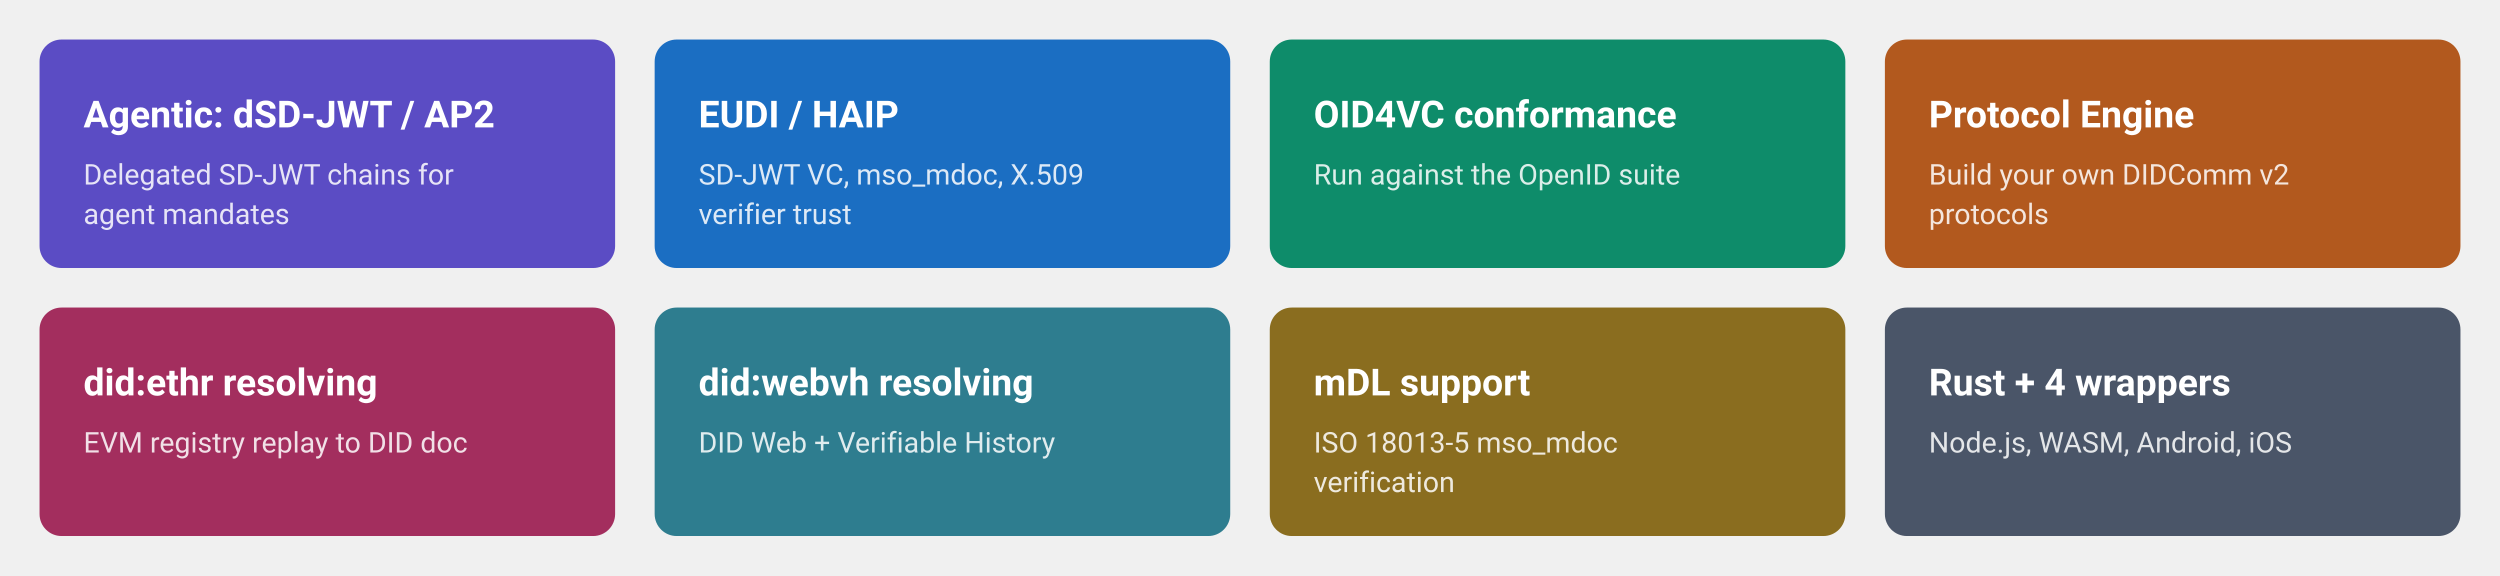
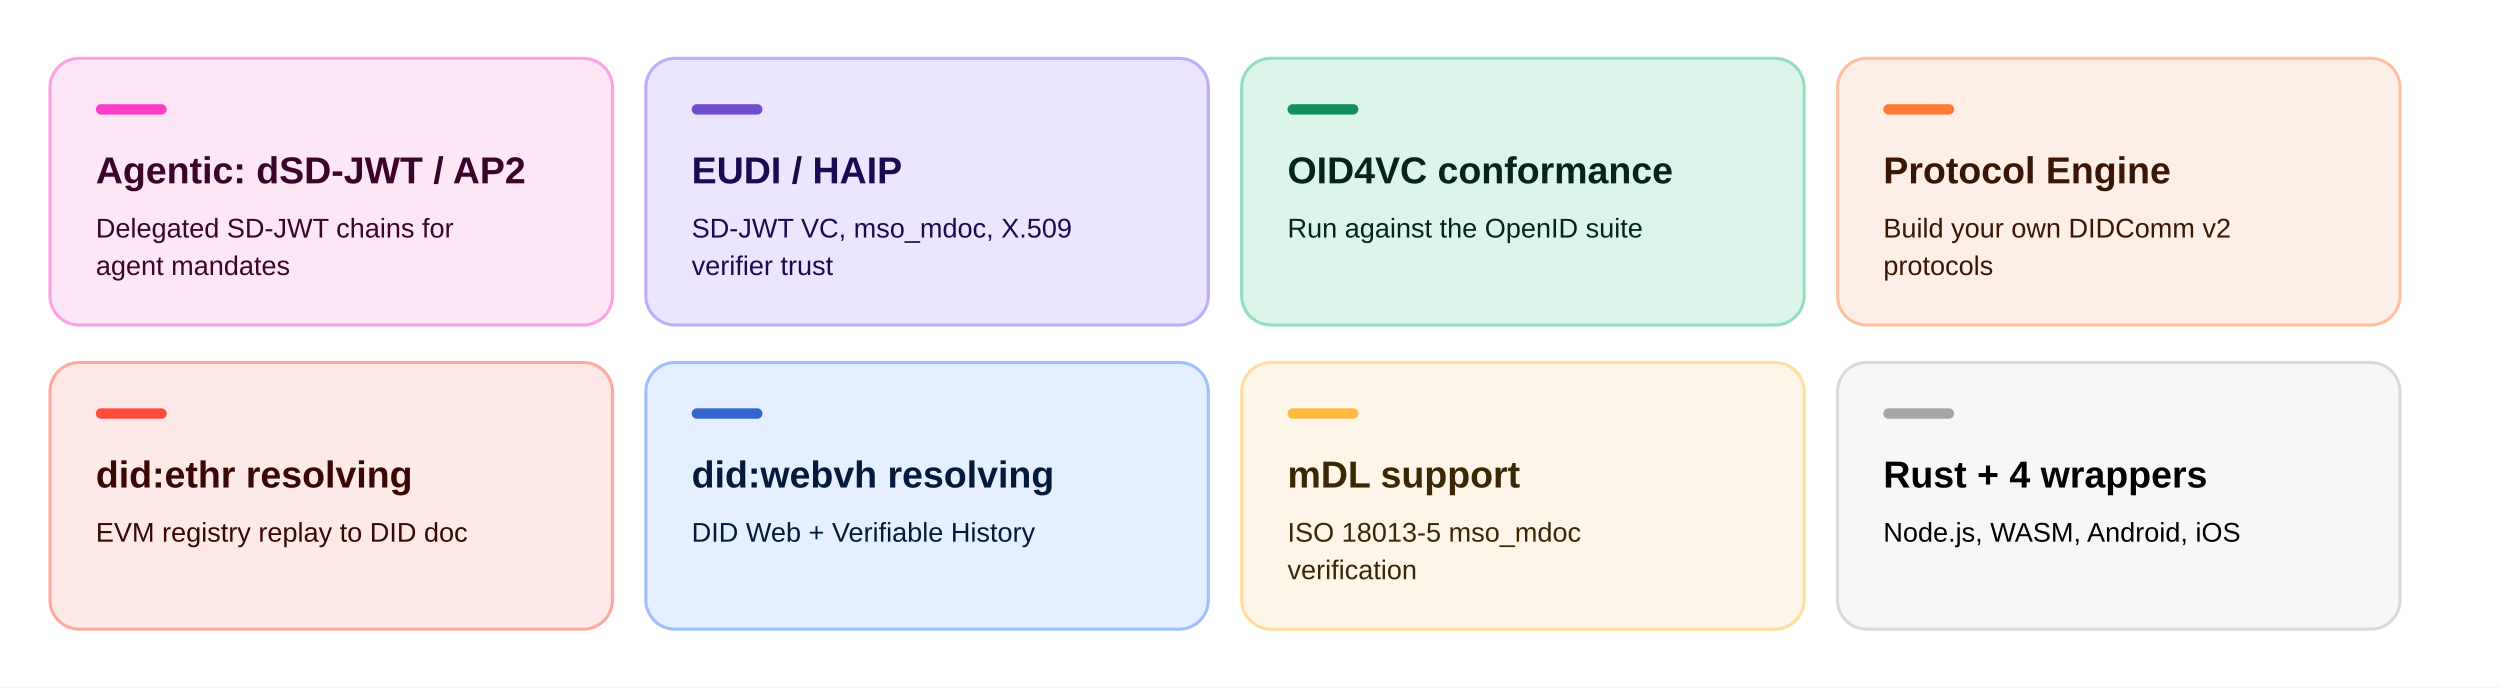
- <svg xmlns="http://www.w3.org/2000/svg" width="1138" height="262" viewBox="0 0 1138 262" font-family="-apple-system,BlinkMacSystemFont,'Segoe UI',Roboto,Helvetica,Arial,sans-serif">
-   <rect x="18" y="18" width="262" height="104" rx="10" fill="#5B4CC4" />
-   <text x="38" y="58" fill="#ffffff" font-size="17" font-weight="600">Agentic: dSD-JWT / AP2</text>
-   <text x="38" y="84" fill="#ffffff" fill-opacity="0.85" font-size="13">Delegated SD-JWT chains for</text>
-   <text x="38" y="102" fill="#ffffff" fill-opacity="0.85" font-size="13">agent mandates</text>
-   <rect x="298" y="18" width="262" height="104" rx="10" fill="#1B6EC2" />
-   <text x="318" y="58" fill="#ffffff" font-size="17" font-weight="600">EUDI / HAIP</text>
-   <text x="318" y="84" fill="#ffffff" fill-opacity="0.85" font-size="13">SD-JWT VC, mso_mdoc, X.509</text>
-   <text x="318" y="102" fill="#ffffff" fill-opacity="0.85" font-size="13">verifier trust</text>
-   <rect x="578" y="18" width="262" height="104" rx="10" fill="#0E8C6A" />
-   <text x="598" y="58" fill="#ffffff" font-size="17" font-weight="600">OID4VC conformance</text>
-   <text x="598" y="84" fill="#ffffff" fill-opacity="0.85" font-size="13">Run against the OpenID suite</text>
-   <rect x="858" y="18" width="262" height="104" rx="10" fill="#B2591E" />
-   <text x="878" y="58" fill="#ffffff" font-size="17" font-weight="600">Protocol Engine</text>
-   <text x="878" y="84" fill="#ffffff" fill-opacity="0.85" font-size="13">Build your own DIDComm v2</text>
-   <text x="878" y="102" fill="#ffffff" fill-opacity="0.85" font-size="13">protocols</text>
-   <rect x="18" y="140" width="262" height="104" rx="10" fill="#A32E5E" />
-   <text x="38" y="180" fill="#ffffff" font-size="17" font-weight="600">did:ethr resolving</text>
-   <text x="38" y="206" fill="#ffffff" fill-opacity="0.85" font-size="13">EVM registry replay to DID doc</text>
-   <rect x="298" y="140" width="262" height="104" rx="10" fill="#2E7D8F" />
-   <text x="318" y="180" fill="#ffffff" font-size="17" font-weight="600">did:webvh resolving</text>
-   <text x="318" y="206" fill="#ffffff" fill-opacity="0.85" font-size="13">DID Web + Verifiable History</text>
-   <rect x="578" y="140" width="262" height="104" rx="10" fill="#8A6D1F" />
-   <text x="598" y="180" fill="#ffffff" font-size="17" font-weight="600">mDL support</text>
-   <text x="598" y="206" fill="#ffffff" fill-opacity="0.85" font-size="13">ISO 18013-5 mso_mdoc</text>
-   <text x="598" y="224" fill="#ffffff" fill-opacity="0.85" font-size="13">verification</text>
-   <rect x="858" y="140" width="262" height="104" rx="10" fill="#4A5568" />
-   <text x="878" y="180" fill="#ffffff" font-size="17" font-weight="600">Rust + 4 wrappers</text>
-   <text x="878" y="206" fill="#ffffff" fill-opacity="0.85" font-size="13">Node.js, WASM, Android, iOS</text>
+ <svg xmlns="http://www.w3.org/2000/svg" width="1200" height="330" viewBox="0 0 1200 330">
+   <rect x="0" y="0" width="1200" height="330" fill="#FFFFFF" />
+   <rect x="24" y="28" width="270" height="128" rx="14" fill="#FDE7F7" stroke="#FFA0E4" stroke-width="1.5" />
+   <rect x="46" y="50" width="34" height="5" rx="2.5" fill="#FF3EC7" />
+   <text x="46" y="88" font-family="Aspekta, Arial, Helvetica, sans-serif" font-size="18" font-weight="700" fill="#3A042B">Agentic: dSD-JWT / AP2</text>
+   <text x="46" y="114" font-family="Aspekta, Arial, Helvetica, sans-serif" font-size="13" fill="#3A042B">Delegated SD-JWT chains for</text>
+   <text x="46" y="132" font-family="Aspekta, Arial, Helvetica, sans-serif" font-size="13" fill="#3A042B">agent mandates</text>
+   <rect x="310" y="28" width="270" height="128" rx="14" fill="#ECE5FF" stroke="#C1ABFF" stroke-width="1.5" />
+   <rect x="332" y="50" width="34" height="5" rx="2.5" fill="#704ECC" />
+   <text x="332" y="88" font-family="Aspekta, Arial, Helvetica, sans-serif" font-size="18" font-weight="700" fill="#1C0950">EUDI / HAIP</text>
+   <text x="332" y="114" font-family="Aspekta, Arial, Helvetica, sans-serif" font-size="13" fill="#1C0950">SD-JWT VC, mso_mdoc, X.509</text>
+   <text x="332" y="132" font-family="Aspekta, Arial, Helvetica, sans-serif" font-size="13" fill="#1C0950">verifier trust</text>
+   <rect x="596" y="28" width="270" height="128" rx="14" fill="#DCF5EB" stroke="#92DFC0" stroke-width="1.5" />
+   <rect x="618" y="50" width="34" height="5" rx="2.5" fill="#118F5D" />
+   <text x="618" y="88" font-family="Aspekta, Arial, Helvetica, sans-serif" font-size="18" font-weight="700" fill="#032618">OID4VC conformance</text>
+   <text x="618" y="114" font-family="Aspekta, Arial, Helvetica, sans-serif" font-size="13" fill="#032618">Run against the OpenID suite</text>
+   <rect x="882" y="28" width="270" height="128" rx="14" fill="#FDEEE7" stroke="#FFBFA0" stroke-width="1.5" />
+   <rect x="904" y="50" width="34" height="5" rx="2.5" fill="#FF7936" />
+   <text x="904" y="88" font-family="Aspekta, Arial, Helvetica, sans-serif" font-size="18" font-weight="700" fill="#3A1604">Protocol Engine</text>
+   <text x="904" y="114" font-family="Aspekta, Arial, Helvetica, sans-serif" font-size="13" fill="#3A1604">Build your own DIDComm v2</text>
+   <text x="904" y="132" font-family="Aspekta, Arial, Helvetica, sans-serif" font-size="13" fill="#3A1604">protocols</text>
+   <rect x="24" y="174" width="270" height="128" rx="14" fill="#FDE9E7" stroke="#FFA8A0" stroke-width="1.5" />
+   <rect x="46" y="196" width="34" height="5" rx="2.5" fill="#FF4B3B" />
+   <text x="46" y="234" font-family="Aspekta, Arial, Helvetica, sans-serif" font-size="18" font-weight="700" fill="#3A0804">did:ethr resolving</text>
+   <text x="46" y="260" font-family="Aspekta, Arial, Helvetica, sans-serif" font-size="13" fill="#3A0804">EVM registry replay to DID doc</text>
+   <rect x="310" y="174" width="270" height="128" rx="14" fill="#E5EFFF" stroke="#A0BFFF" stroke-width="1.5" />
+   <rect x="332" y="196" width="34" height="5" rx="2.5" fill="#3466CC" />
+   <text x="332" y="234" font-family="Aspekta, Arial, Helvetica, sans-serif" font-size="18" font-weight="700" fill="#041A3A">did:webvh resolving</text>
+   <text x="332" y="260" font-family="Aspekta, Arial, Helvetica, sans-serif" font-size="13" fill="#041A3A">DID Web + Verifiable History</text>
+   <rect x="596" y="174" width="270" height="128" rx="14" fill="#FDF5E7" stroke="#FFDEA0" stroke-width="1.5" />
+   <rect x="618" y="196" width="34" height="5" rx="2.5" fill="#FFBB3E" />
+   <text x="618" y="234" font-family="Aspekta, Arial, Helvetica, sans-serif" font-size="18" font-weight="700" fill="#3A2704">mDL support</text>
+   <text x="618" y="260" font-family="Aspekta, Arial, Helvetica, sans-serif" font-size="13" fill="#3A2704">ISO 18013-5 mso_mdoc</text>
+   <text x="618" y="278" font-family="Aspekta, Arial, Helvetica, sans-serif" font-size="13" fill="#3A2704">verification</text>
+   <rect x="882" y="174" width="270" height="128" rx="14" fill="#F7F7F7" stroke="#D9D9D9" stroke-width="1.5" />
+   <rect x="904" y="196" width="34" height="5" rx="2.5" fill="#A6A6A6" />
+   <text x="904" y="234" font-family="Aspekta, Arial, Helvetica, sans-serif" font-size="18" font-weight="700" fill="#000000">Rust + 4 wrappers</text>
+   <text x="904" y="260" font-family="Aspekta, Arial, Helvetica, sans-serif" font-size="13" fill="#000000">Node.js, WASM, Android, iOS</text>
</svg>
